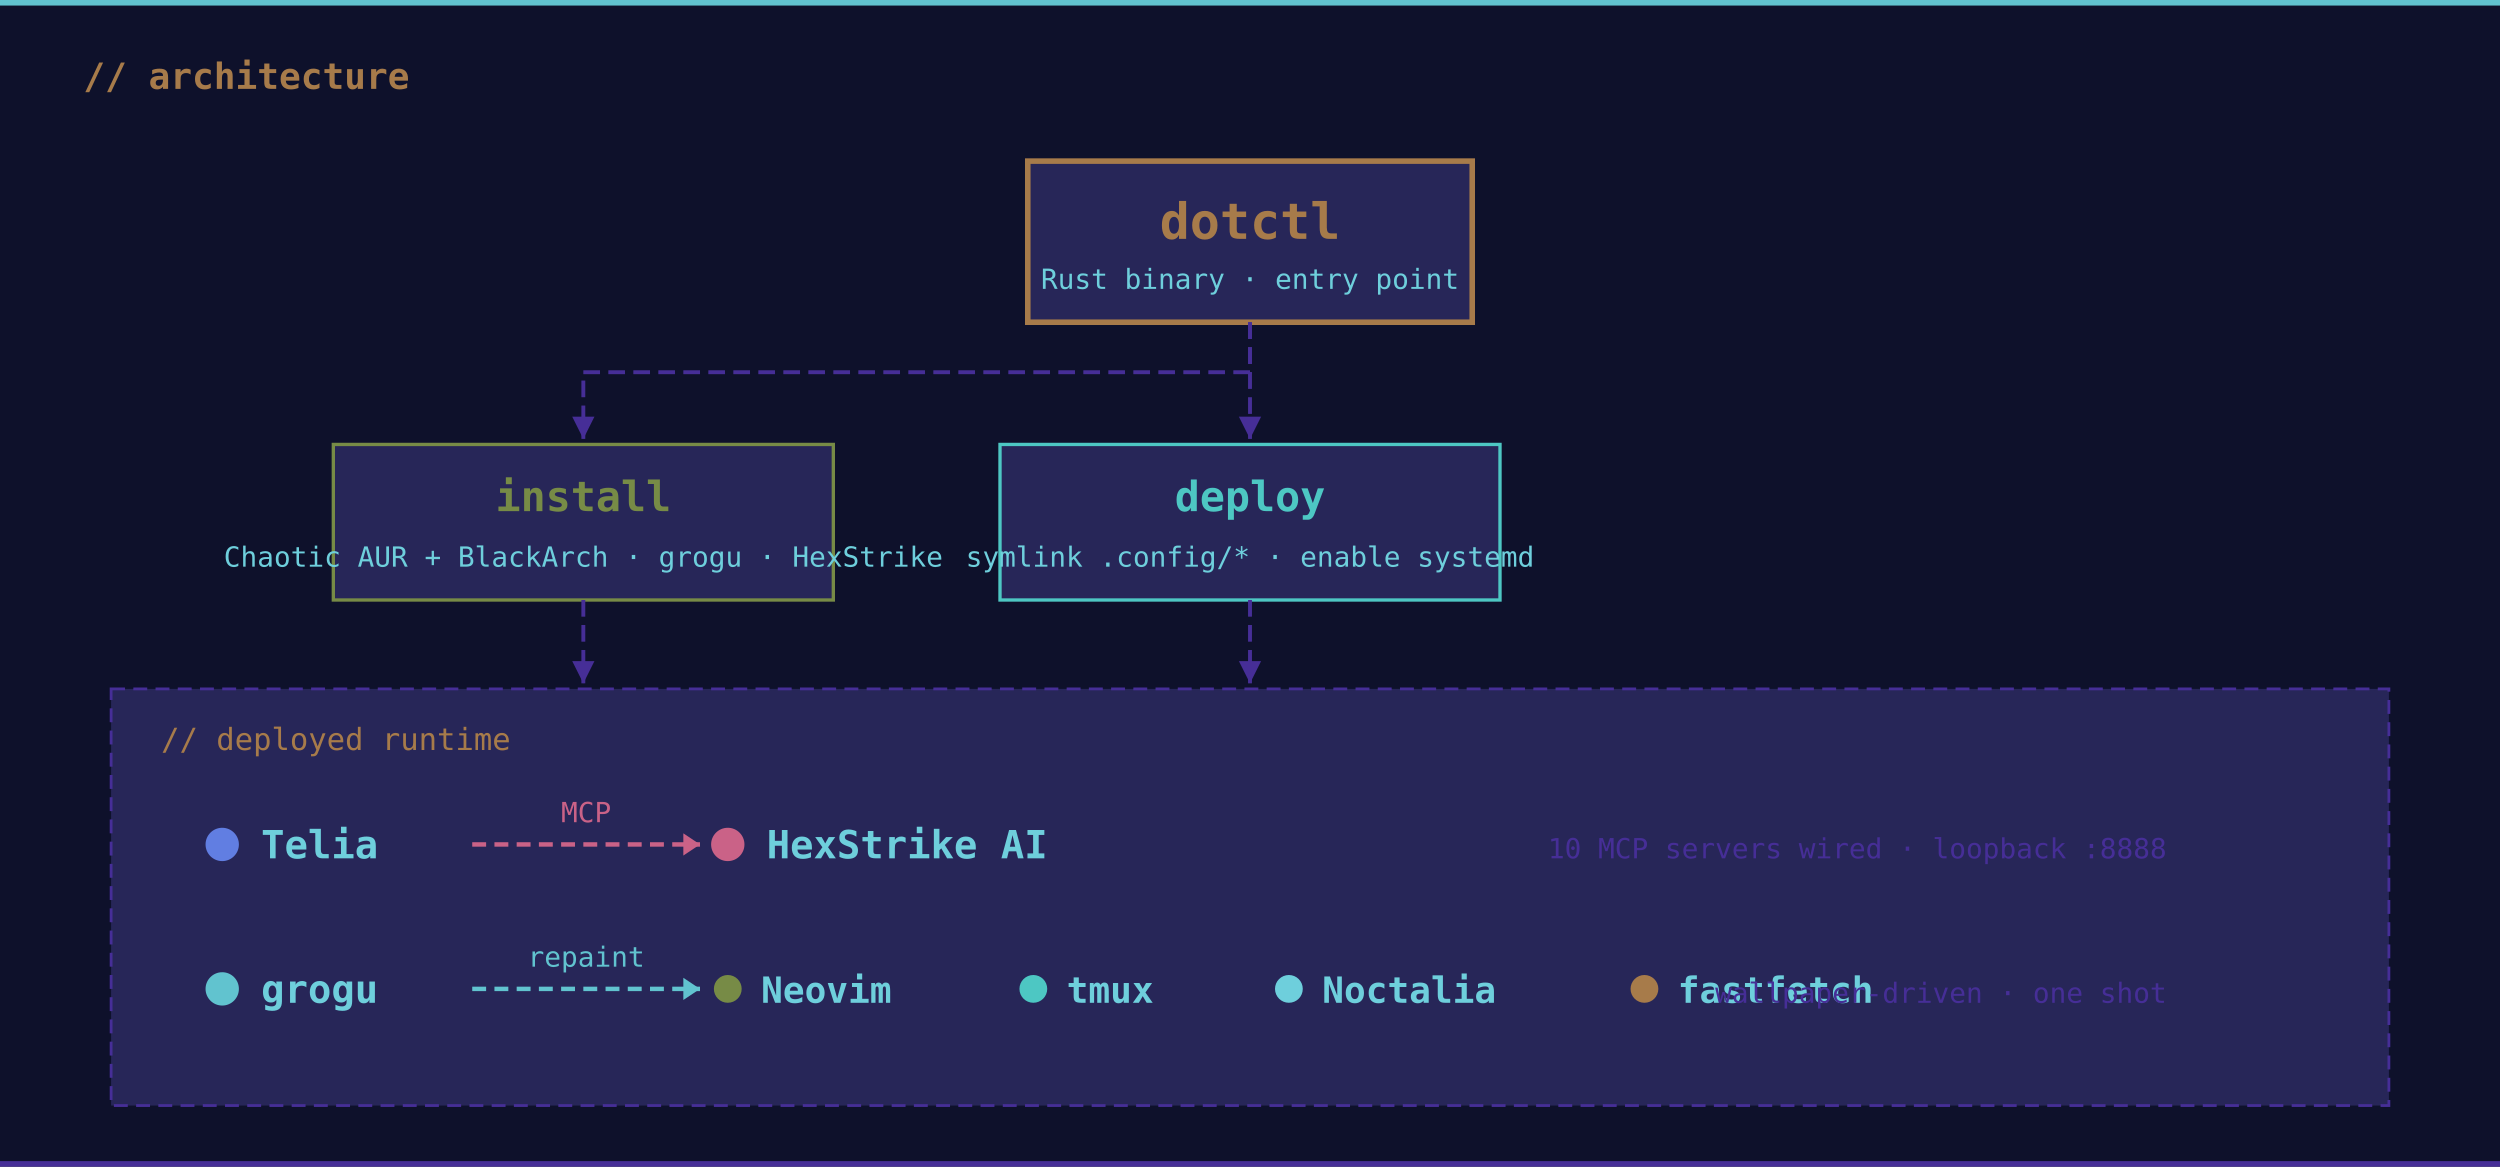
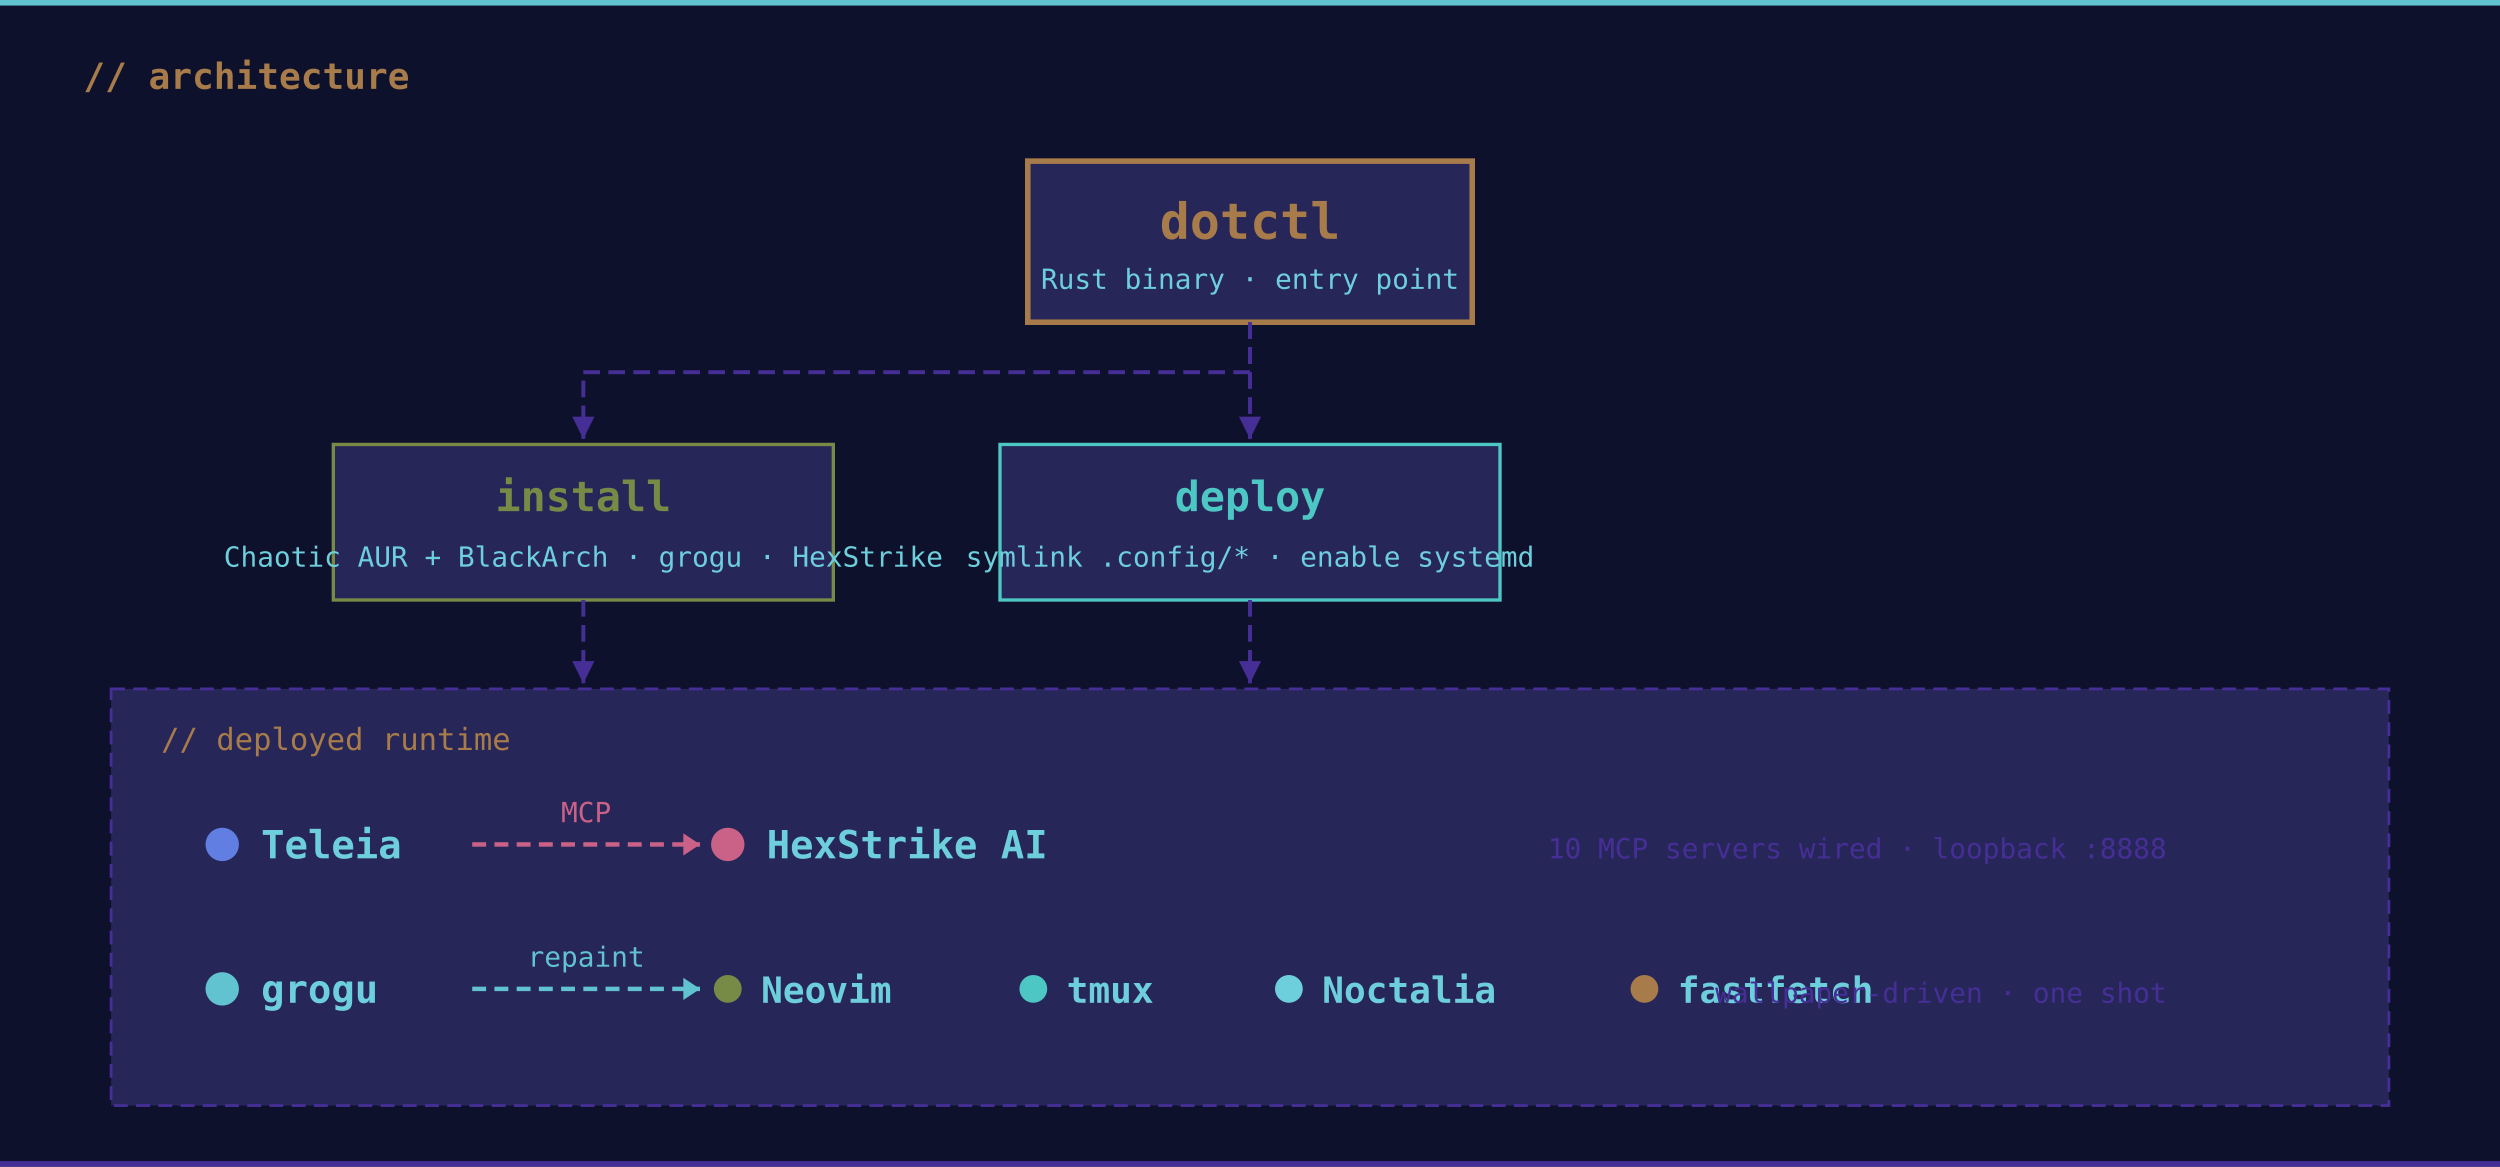
- <svg xmlns="http://www.w3.org/2000/svg" viewBox="0 0 900 420" width="900" height="420" role="img" aria-label="Architecture — dotctl drives install and deploy; Telia speaks MCP to HexStrike AI; grogu repaints every themed target; Neovim, tmux, Noctalia, fastfetch round out the workflow">
+ <svg xmlns="http://www.w3.org/2000/svg" viewBox="0 0 900 420" width="900" height="420" role="img" aria-label="Architecture — dotctl drives install and deploy; Teleia speaks MCP to HexStrike AI; grogu repaints every themed target; Neovim, tmux, Noctalia, fastfetch round out the workflow">
  <rect width="900" height="420" fill="#0e112b" />
  <rect x="0" y="0" width="900" height="2" fill="#61c3cf" />
  <rect x="0" y="418" width="900" height="2" fill="#462e97" />
  <text x="30" y="32" font-family="ui-monospace, SFMono-Regular, Menlo, Monaco, Consolas, monospace" font-size="13" font-weight="700" fill="#a77b4a">// architecture</text>
  <rect x="370" y="58" width="160" height="58" fill="#272658" stroke="#a77b4a" stroke-width="2">
    <animate attributeName="stroke-opacity" values="0.55;1;0.55" dur="3s" repeatCount="indefinite" />
  </rect>
  <text x="450" y="86" font-family="ui-monospace, SFMono-Regular, Menlo, Monaco, Consolas, monospace" font-size="18" font-weight="700" fill="#a77b4a" text-anchor="middle">dotctl</text>
  <text x="450" y="104" font-family="ui-monospace, SFMono-Regular, Menlo, Monaco, Consolas, monospace" font-size="10" fill="#6ecfdc" text-anchor="middle">Rust binary · entry point</text>
  <path d="M 450 116 L 450 134 L 210 134 L 210 158" stroke="#462e97" stroke-width="1.4" fill="none" stroke-dasharray="6 3">
    <animate attributeName="stroke-dashoffset" from="0" to="-9" dur="0.9s" repeatCount="indefinite" />
  </path>
  <path d="M 450 116 L 450 158" stroke="#462e97" stroke-width="1.4" fill="none" stroke-dasharray="6 3">
    <animate attributeName="stroke-dashoffset" from="0" to="-9" dur="0.9s" repeatCount="indefinite" />
  </path>
  <polygon points="210,158 206,150 214,150" fill="#462e97" />
  <polygon points="450,158 446,150 454,150" fill="#462e97" />
  <rect x="120" y="160" width="180" height="56" fill="#272658" stroke="#778b46" stroke-width="1.2">
    <animate attributeName="stroke-opacity" values="0.55;1;0.55" dur="3s" begin="0.4s" repeatCount="indefinite" />
  </rect>
  <text x="210" y="184" font-family="ui-monospace, SFMono-Regular, Menlo, Monaco, Consolas, monospace" font-size="15" font-weight="700" fill="#778b46" text-anchor="middle">install</text>
  <text x="210" y="204" font-family="ui-monospace, SFMono-Regular, Menlo, Monaco, Consolas, monospace" font-size="10" fill="#6ecfdc" text-anchor="middle">Chaotic AUR + BlackArch · grogu · HexStrike</text>
  <rect x="360" y="160" width="180" height="56" fill="#272658" stroke="#4dc7c3" stroke-width="1.2">
    <animate attributeName="stroke-opacity" values="0.55;1;0.55" dur="3s" begin="0.8s" repeatCount="indefinite" />
  </rect>
  <text x="450" y="184" font-family="ui-monospace, SFMono-Regular, Menlo, Monaco, Consolas, monospace" font-size="15" font-weight="700" fill="#4dc7c3" text-anchor="middle">deploy</text>
  <text x="450" y="204" font-family="ui-monospace, SFMono-Regular, Menlo, Monaco, Consolas, monospace" font-size="10" fill="#6ecfdc" text-anchor="middle">symlink .config/* · enable systemd</text>
  <path d="M 210 216 L 210 246" stroke="#462e97" stroke-width="1.4" fill="none" stroke-dasharray="6 3">
    <animate attributeName="stroke-dashoffset" from="0" to="-9" dur="0.9s" repeatCount="indefinite" />
  </path>
  <path d="M 450 216 L 450 246" stroke="#462e97" stroke-width="1.4" fill="none" stroke-dasharray="6 3">
    <animate attributeName="stroke-dashoffset" from="0" to="-9" dur="0.9s" repeatCount="indefinite" />
  </path>
  <polygon points="210,246 206,238 214,238" fill="#462e97" />
  <polygon points="450,246 446,238 454,238" fill="#462e97" />
  <rect x="40" y="248" width="820" height="150" fill="#272658" stroke="#462e97" stroke-width="1" stroke-dasharray="5,3" />
  <text x="58" y="270" font-family="ui-monospace, SFMono-Regular, Menlo, Monaco, Consolas, monospace" font-size="11" fill="#a77b4a">// deployed runtime</text>
  <circle cx="80" cy="304" r="6" fill="#617ee2">
    <animate attributeName="r" values="5;7;5" dur="2.4s" repeatCount="indefinite" />
  </circle>
-   <text x="94" y="309" font-family="ui-monospace, SFMono-Regular, Menlo, Monaco, Consolas, monospace" font-size="14" font-weight="700" fill="#6ecfdc">Telia</text>
+   <text x="94" y="309" font-family="ui-monospace, SFMono-Regular, Menlo, Monaco, Consolas, monospace" font-size="14" font-weight="700" fill="#6ecfdc">Teleia</text>
  <line x1="170" y1="304" x2="252" y2="304" stroke="#ca6287" stroke-width="1.6" stroke-dasharray="5 3">
    <animate attributeName="stroke-dashoffset" from="0" to="-8" dur="0.7s" repeatCount="indefinite" />
  </line>
  <polygon points="252,304 246,300 246,308" fill="#ca6287" />
  <text x="211" y="296" font-family="ui-monospace, SFMono-Regular, Menlo, Monaco, Consolas, monospace" font-size="10" fill="#ca6287" text-anchor="middle">MCP</text>
  <circle cx="262" cy="304" r="6" fill="#ca6287">
    <animate attributeName="r" values="5;7;5" dur="2.4s" begin="1.2s" repeatCount="indefinite" />
  </circle>
  <text x="276" y="309" font-family="ui-monospace, SFMono-Regular, Menlo, Monaco, Consolas, monospace" font-size="14" font-weight="700" fill="#6ecfdc">HexStrike AI</text>
  <text x="780" y="309" font-family="ui-monospace, SFMono-Regular, Menlo, Monaco, Consolas, monospace" font-size="10" fill="#462e97" text-anchor="end">10 MCP servers wired · loopback :8888</text>
  <circle cx="80" cy="356" r="6" fill="#61c3cf">
    <animate attributeName="r" values="5;7;5" dur="2.4s" begin="0.6s" repeatCount="indefinite" />
  </circle>
  <text x="94" y="361" font-family="ui-monospace, SFMono-Regular, Menlo, Monaco, Consolas, monospace" font-size="14" font-weight="700" fill="#6ecfdc">grogu</text>
  <line x1="170" y1="356" x2="252" y2="356" stroke="#61c3cf" stroke-width="1.6" stroke-dasharray="5 3">
    <animate attributeName="stroke-dashoffset" from="0" to="-8" dur="0.7s" repeatCount="indefinite" />
  </line>
  <polygon points="252,356 246,352 246,360" fill="#61c3cf" />
  <text x="211" y="348" font-family="ui-monospace, SFMono-Regular, Menlo, Monaco, Consolas, monospace" font-size="10" fill="#61c3cf" text-anchor="middle">repaint</text>
  <circle cx="262" cy="356" r="5" fill="#778b46">
    <animate attributeName="opacity" values="0.6;1;0.6" dur="2s" begin="0s" repeatCount="indefinite" />
  </circle>
  <text x="274" y="361" font-family="ui-monospace, SFMono-Regular, Menlo, Monaco, Consolas, monospace" font-size="13" font-weight="700" fill="#6ecfdc">Neovim</text>
  <circle cx="372" cy="356" r="5" fill="#4dc7c3">
    <animate attributeName="opacity" values="0.6;1;0.6" dur="2s" begin="0.4s" repeatCount="indefinite" />
  </circle>
  <text x="384" y="361" font-family="ui-monospace, SFMono-Regular, Menlo, Monaco, Consolas, monospace" font-size="13" font-weight="700" fill="#6ecfdc">tmux</text>
  <circle cx="464" cy="356" r="5" fill="#6ecfdc">
    <animate attributeName="opacity" values="0.6;1;0.6" dur="2s" begin="0.8s" repeatCount="indefinite" />
  </circle>
  <text x="476" y="361" font-family="ui-monospace, SFMono-Regular, Menlo, Monaco, Consolas, monospace" font-size="13" font-weight="700" fill="#6ecfdc">Noctalia</text>
  <circle cx="592" cy="356" r="5" fill="#a77b4a">
    <animate attributeName="opacity" values="0.6;1;0.6" dur="2s" begin="1.2s" repeatCount="indefinite" />
  </circle>
  <text x="604" y="361" font-family="ui-monospace, SFMono-Regular, Menlo, Monaco, Consolas, monospace" font-size="13" font-weight="700" fill="#6ecfdc">fastfetch</text>
  <text x="780" y="361" font-family="ui-monospace, SFMono-Regular, Menlo, Monaco, Consolas, monospace" font-size="10" fill="#462e97" text-anchor="end">wallpaper-driven · one shot</text>
</svg>
